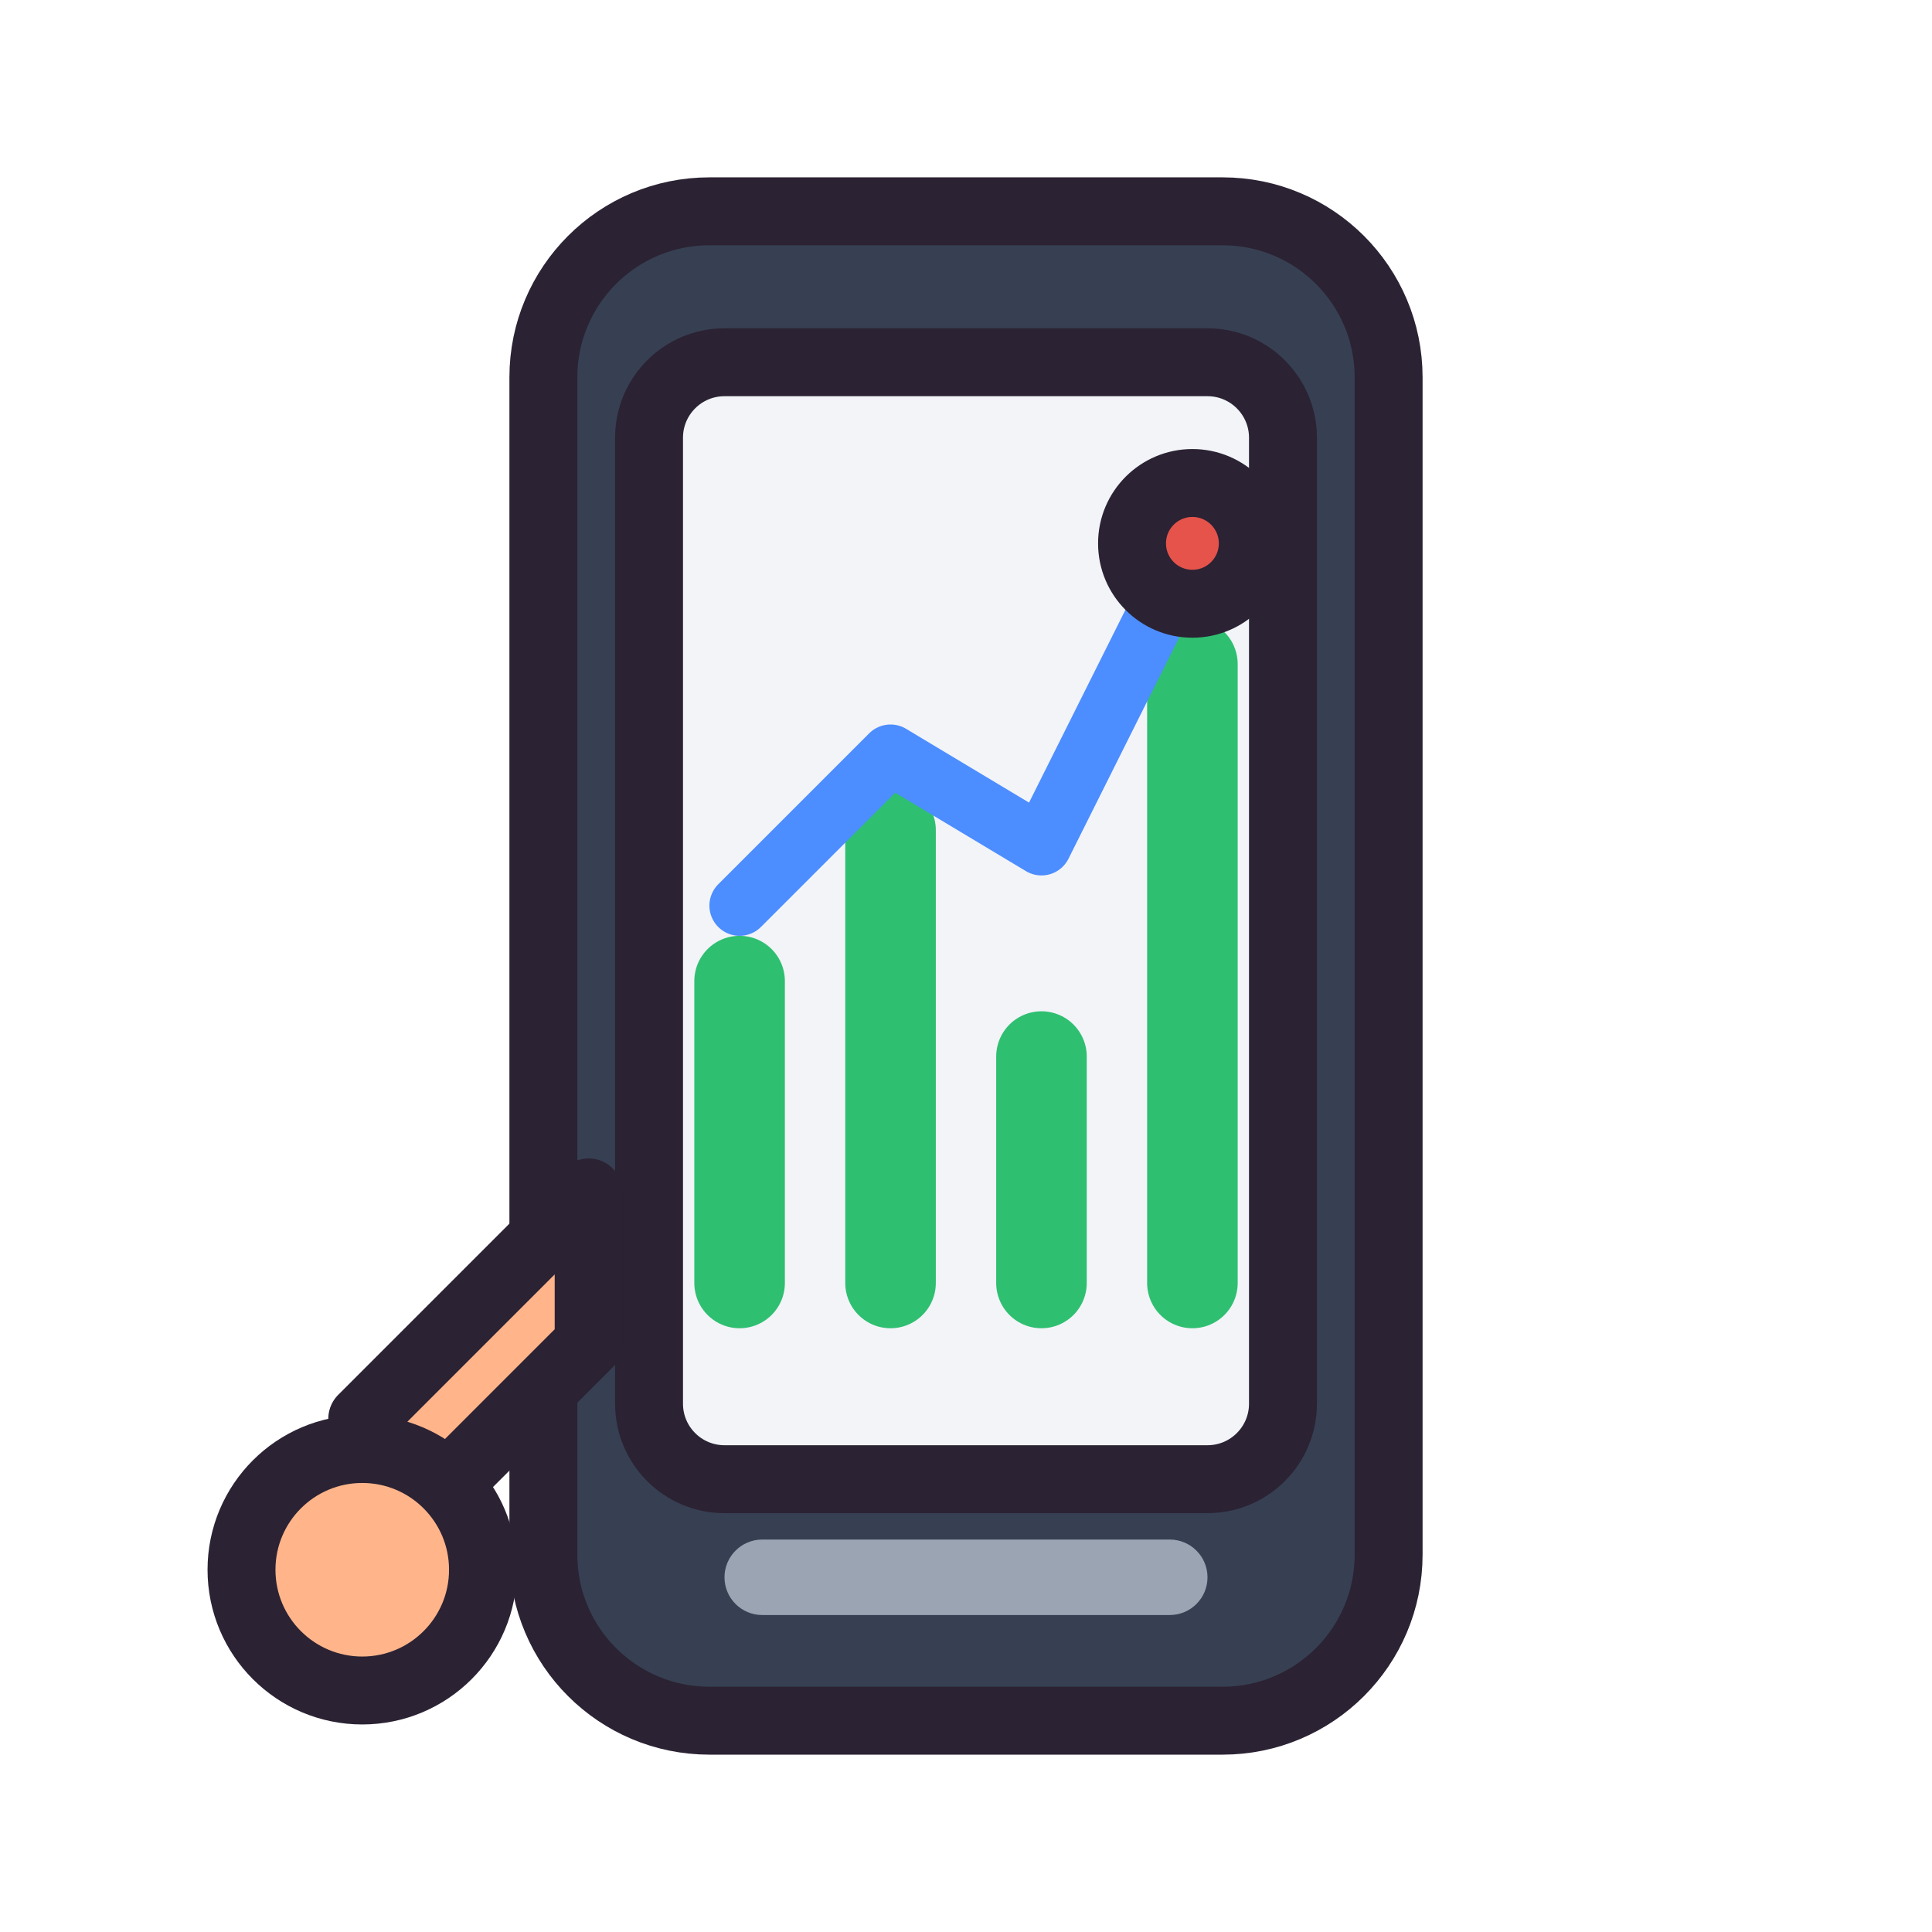
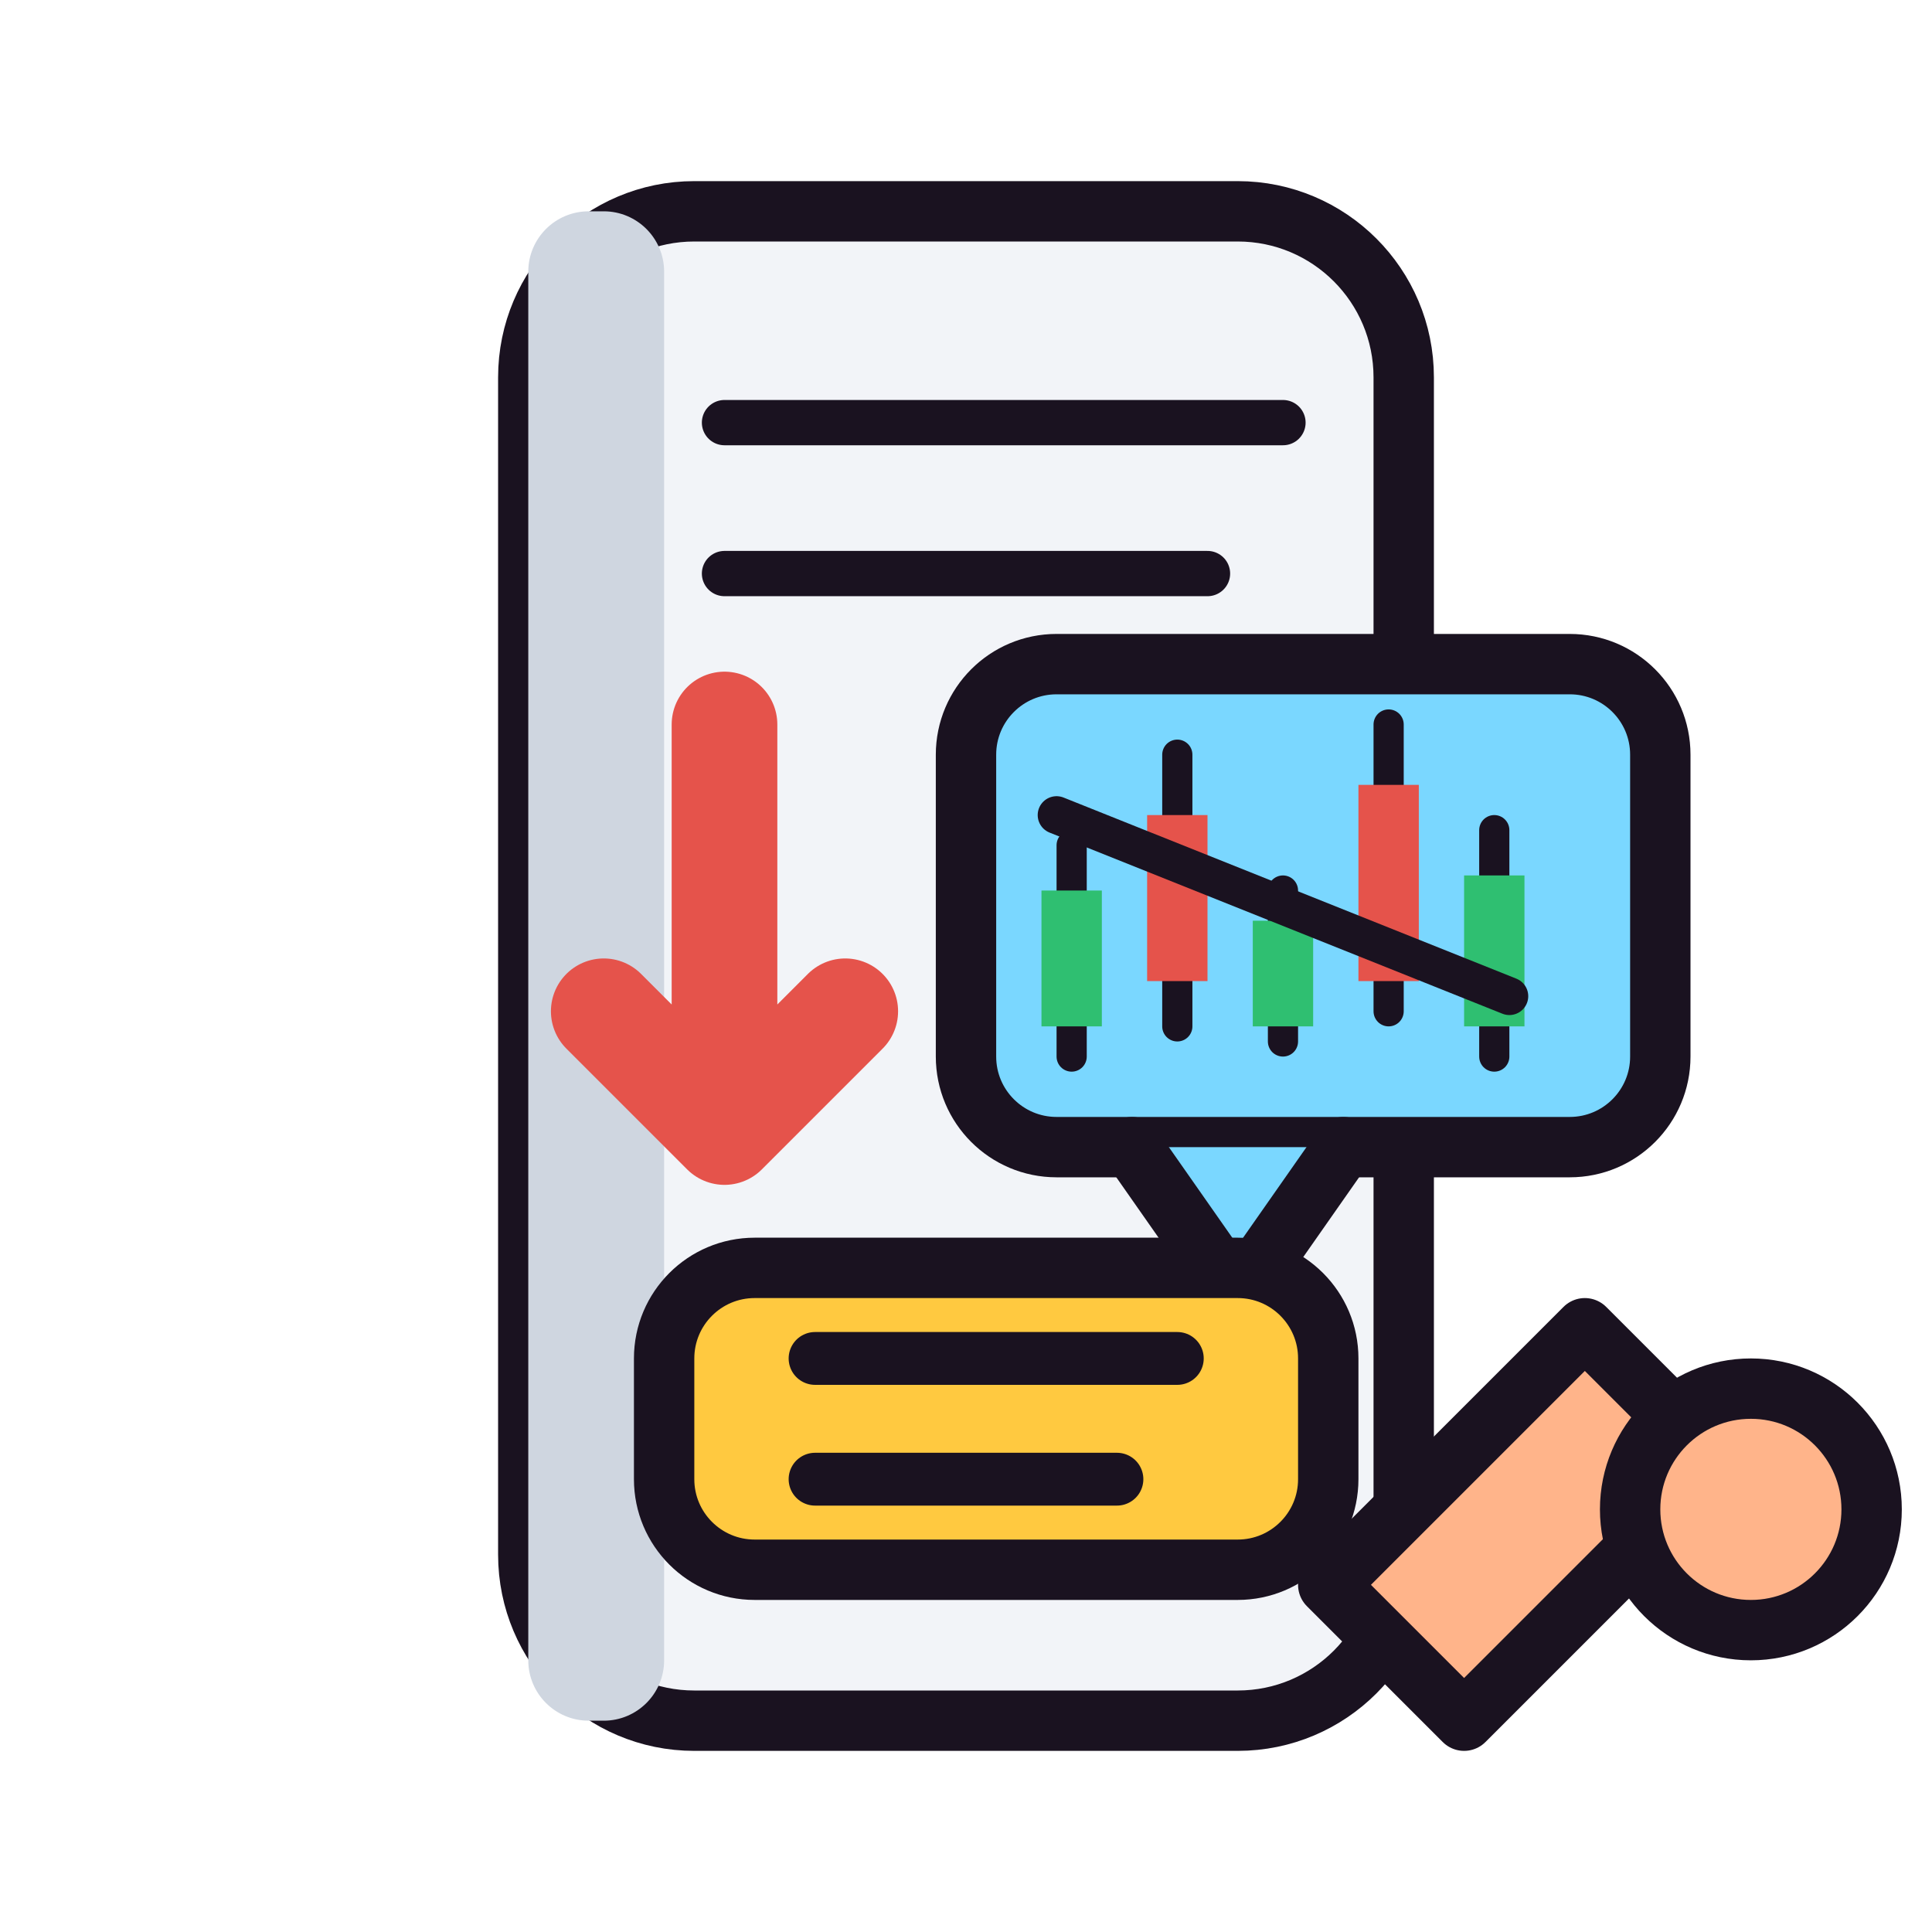
<svg xmlns="http://www.w3.org/2000/svg" viewBox="0 0 256 256" width="128" height="128">
-   <g stroke="#2b2233" stroke-width="9" stroke-linejoin="round" stroke-linecap="round">
-     <rect x="72" y="28" width="112" height="200" rx="22" fill="#364052" />
-     <rect x="86" y="48" width="84" height="148" rx="10" fill="#f2f4f8" />
-     <path d="M98 170V130M118 170V110M138 170V140M158 170V88" fill="none" stroke="#2fbf71" stroke-width="12" />
-     <path d="M98 120L118 100L138 112L158 72" fill="none" stroke="#4c8dff" stroke-width="8" />
-     <circle cx="158" cy="72" r="8" fill="#e5534b" />
-     <rect x="96" y="204" width="64" height="10" rx="5" fill="#9aa4b2" stroke="none" />
-     <path d="M48 188L78 158L78 178L48 208Z" fill="#ffb48a" />
-     <circle cx="48" cy="208" r="16" fill="#ffb48a" />
+   <g stroke="#1a1220" stroke-width="8" stroke-linejoin="round" stroke-linecap="round">
+     <rect x="70" y="28" width="116" height="200" rx="22" fill="#f2f4f8" />
+     <rect x="70" y="28" width="18" height="200" rx="8" fill="#cfd6e0" stroke="none" />
+     <path d="M96 56H170M96 76H160" fill="none" stroke="#1a1220" stroke-width="6" />
+     <path d="M96 96V150L80 134M96 150L112 134" fill="none" stroke="#e5534b" stroke-width="14" />
+     <rect x="128" y="88" width="92" height="64" rx="12" fill="#7ad7ff" />
+     <path d="M150 152L164 172L178 152" fill="#7ad7ff" />
+     <path d="M142 140V112M156 136V100M170 138V118M184 134V96M198 140V110" fill="none" stroke="#1a1220" stroke-width="4" />
+     <rect x="138" y="118" width="8" height="18" fill="#2fbf71" stroke="none" />
+     <rect x="152" y="108" width="8" height="22" fill="#e5534b" stroke="none" />
+     <rect x="166" y="122" width="8" height="14" fill="#2fbf71" stroke="none" />
+     <rect x="180" y="104" width="8" height="26" fill="#e5534b" stroke="none" />
+     <rect x="194" y="116" width="8" height="20" fill="#2fbf71" stroke="none" />
+     <path d="M140 108L200 132" fill="none" stroke="#1a1220" stroke-width="5" />
+     <rect x="88" y="168" width="88" height="40" rx="12" fill="#ffc940" />
+     <path d="M108 180H156M108 196H148" fill="none" stroke="#1a1220" stroke-width="7" />
+     <path d="M176 210L210 176L228 194L194 228Z" fill="#ffb48a" />
+     <circle cx="232" cy="200" r="16" fill="#ffb48a" />
  </g>
</svg>
